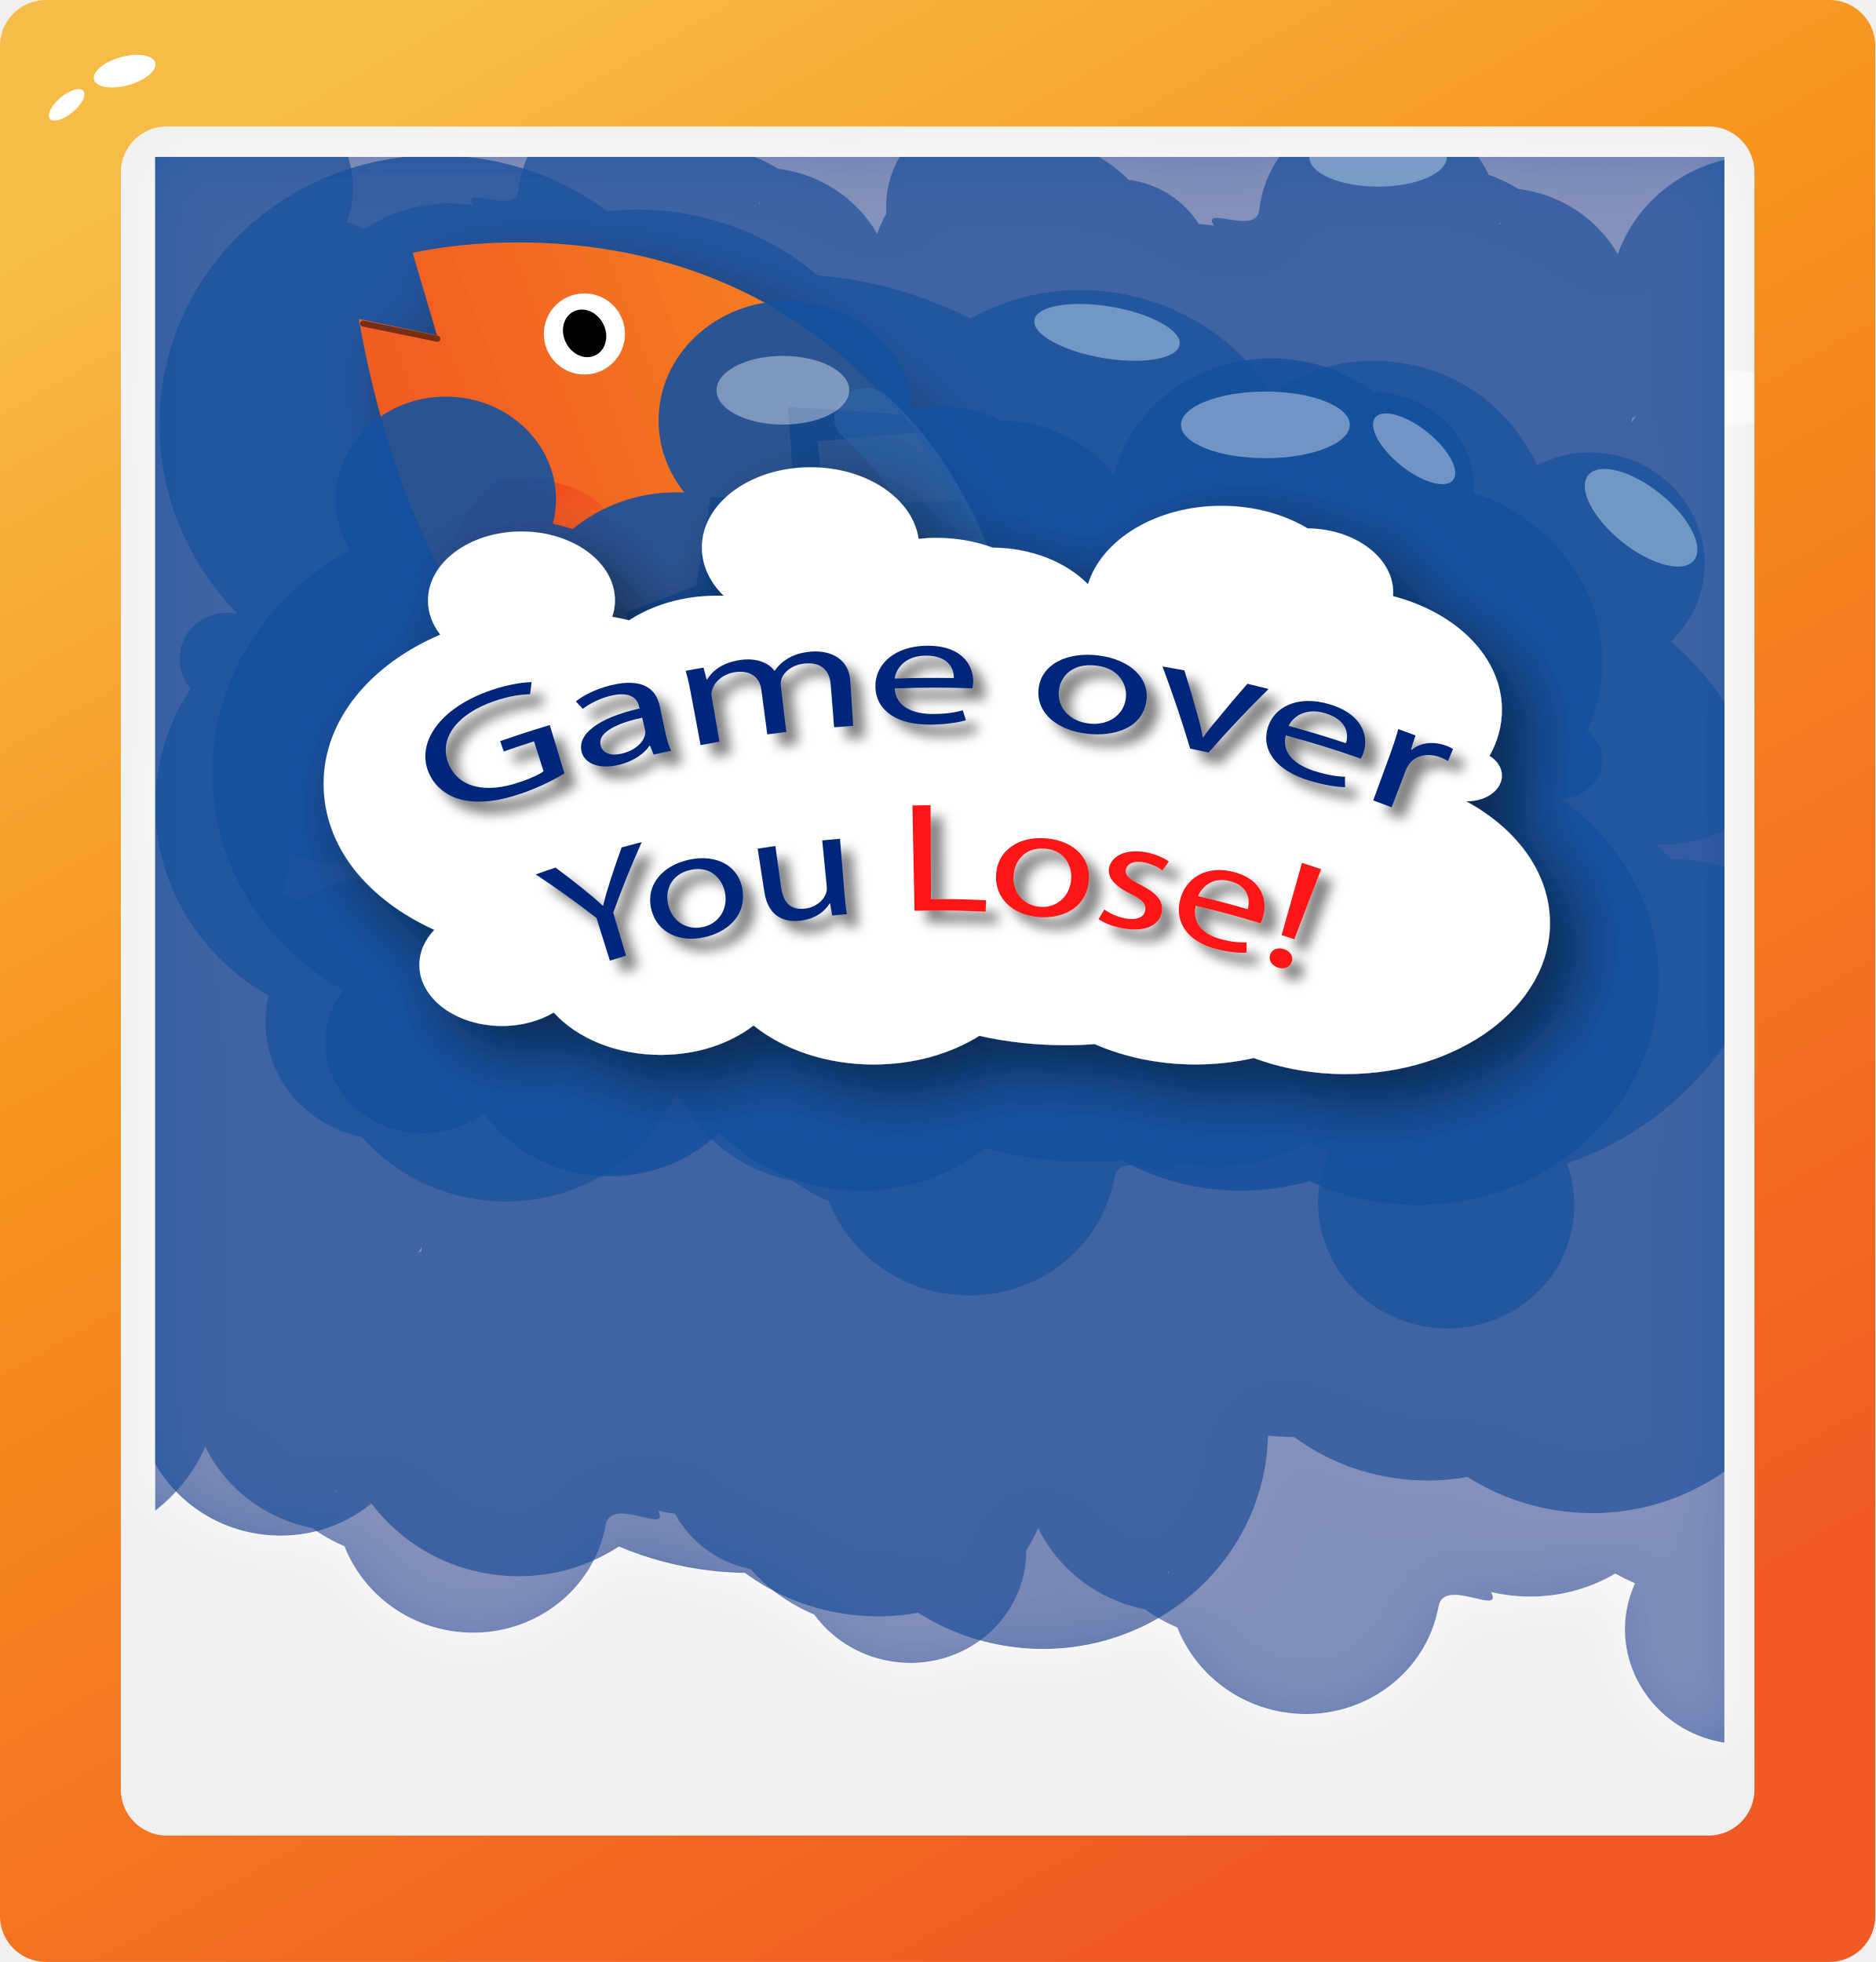
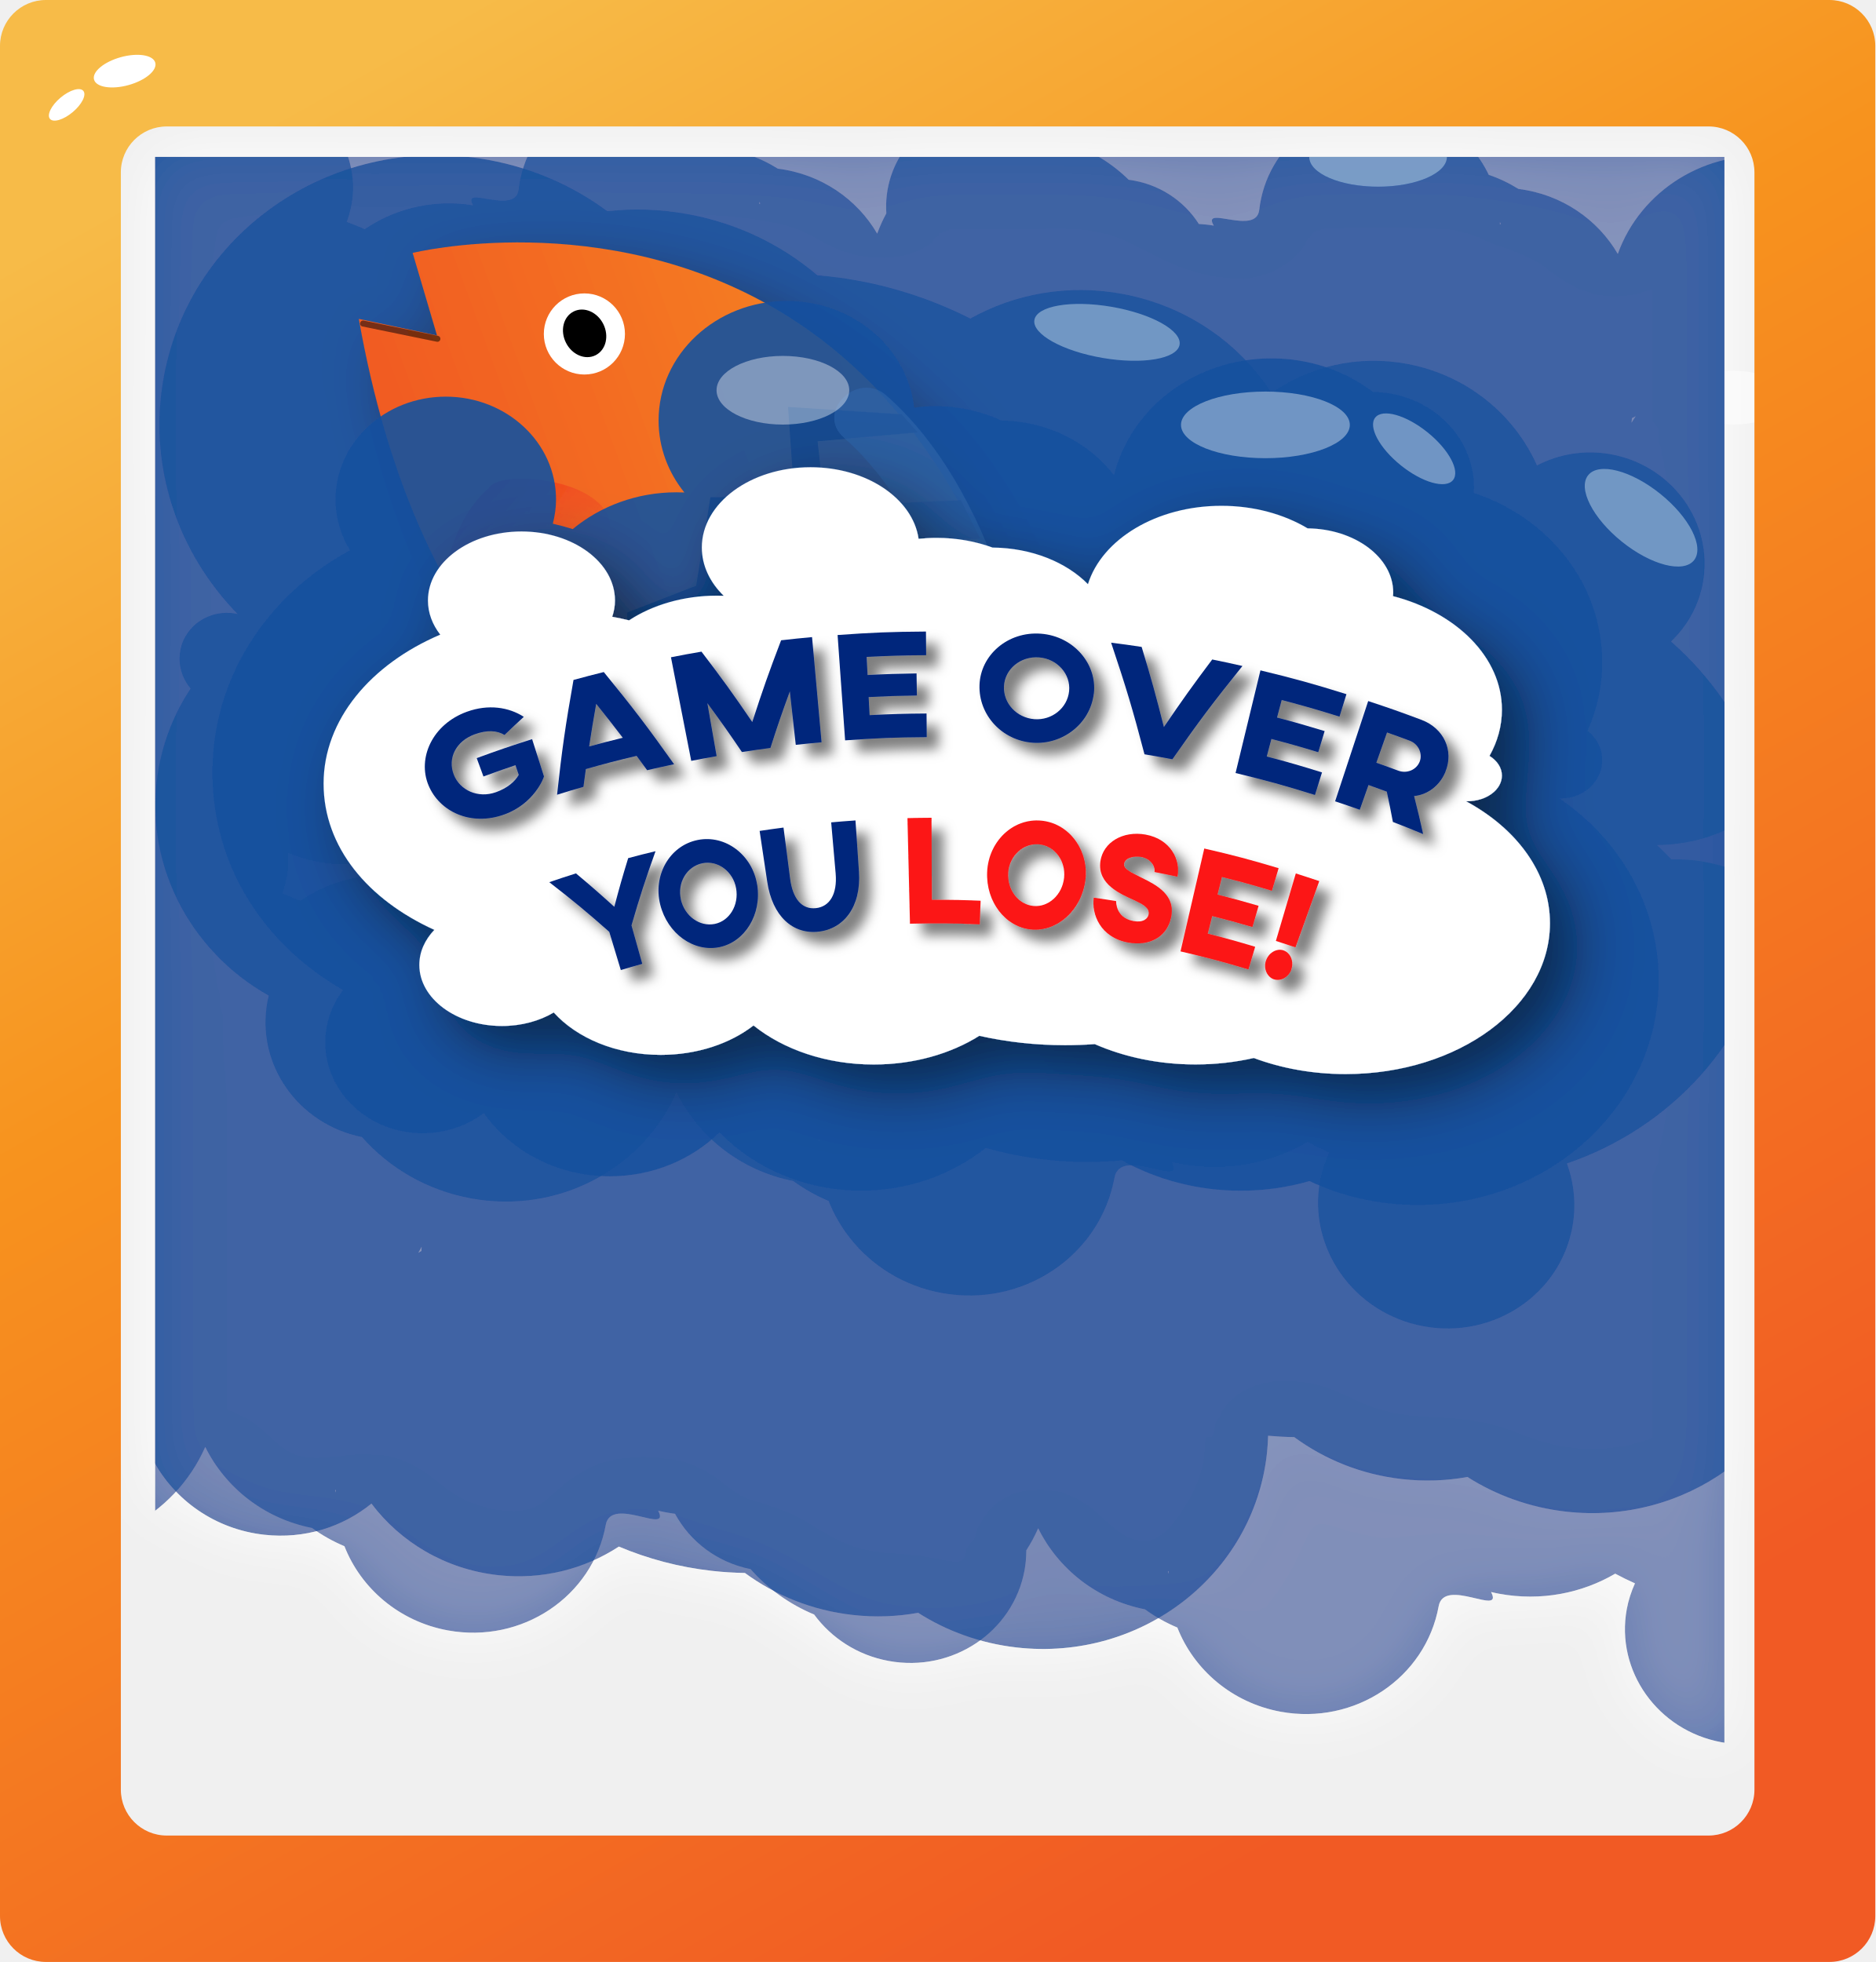
<svg xmlns="http://www.w3.org/2000/svg" viewBox="0 0 313.46 328">
  <defs>
    <style>
      .cls-1 {
        fill: #fc1515;
      }

      .cls-2, .cls-3, .cls-4, .cls-5 {
        fill: #fff;
      }

      .cls-6 {
        fill: url(#linear-gradient-2);
        opacity: .9;
      }

      .cls-7, .cls-8 {
        opacity: .51;
      }

      .cls-3 {
        opacity: .39;
      }

      .cls-9, .cls-8 {
        stroke: #000;
        stroke-miterlimit: 10;
      }

      .cls-10 {
        fill: url(#New_Gradient_Swatch);
      }

      .cls-11 {
        filter: url(#drop-shadow-4);
      }

      .cls-12 {
        fill: url(#linear-gradient-6);
      }

      .cls-13 {
        fill: url(#linear-gradient-3);
        opacity: .95;
      }

      .cls-14 {
        isolation: isolate;
      }

      .cls-4 {
        opacity: .49;
      }

      .cls-15 {
        opacity: .65;
      }

      .cls-5 {
        filter: url(#drop-shadow-3);
      }

      .cls-16 {
        filter: url(#outer-glow-1);
      }

      .cls-17 {
        fill: url(#linear-gradient);
        opacity: .85;
      }

      .cls-18 {
        fill: url(#linear-gradient-5);
        mix-blend-mode: multiply;
      }

      .cls-8 {
        stroke-linecap: round;
      }

      .cls-8, .cls-19 {
        fill: none;
      }

      .cls-20 {
        filter: url(#drop-shadow-2);
      }

      .cls-21 {
        clip-path: url(#clippath);
      }

      .cls-22 {
        fill: #00267c;
      }

      .cls-23 {
        fill: url(#linear-gradient-7);
      }

      .cls-24 {
        fill: url(#linear-gradient-4);
      }
    </style>
    <filter id="outer-glow-1" filterUnits="userSpaceOnUse">
      <feOffset dx="0" dy="0" />
      <feGaussianBlur result="blur" stdDeviation="5" />
      <feFlood flood-color="#fff" flood-opacity="1" />
      <feComposite in2="blur" operator="in" />
      <feComposite in="SourceGraphic" />
    </filter>
    <clipPath id="clippath">
      <rect class="cls-19" x="25.93" y="26.23" width="262.3" height="275.53" />
    </clipPath>
-     <linearGradient id="linear-gradient" x1="570.73" y1="-124.5" x2="570.73" y2="-124.5" gradientUnits="userSpaceOnUse">
+     <linearGradient id="linear-gradient" x1="-110.27" y1="-124.5" x2="-110.27" y2="-124.5" gradientUnits="userSpaceOnUse">
      <stop offset="0" stop-color="#0071bc" stop-opacity=".8" />
      <stop offset=".04" stop-color="#1f6ea8" stop-opacity=".81" />
      <stop offset=".13" stop-color="#6f6675" stop-opacity=".85" />
      <stop offset=".27" stop-color="#ee5a25" stop-opacity=".9" />
      <stop offset=".27" stop-color="#f15a24" stop-opacity=".9" />
      <stop offset=".32" stop-color="#c35039" stop-opacity=".92" />
      <stop offset=".37" stop-color="#9b484c" stop-opacity=".94" />
      <stop offset=".43" stop-color="#79405d" stop-opacity=".96" />
      <stop offset=".5" stop-color="#5d3b6a" stop-opacity=".97" />
      <stop offset=".57" stop-color="#483674" stop-opacity=".99" />
      <stop offset=".66" stop-color="#39337b" stop-opacity=".99" />
      <stop offset=".77" stop-color="#30317f" stop-opacity="1" />
      <stop offset="1" stop-color="#2e3181" />
    </linearGradient>
-     <linearGradient id="linear-gradient-2" x1="-789.61" y1="-172" x2="-789.61" y2="-172" gradientTransform="translate(387.05 237.39) rotate(176)" gradientUnits="userSpaceOnUse">
+     <linearGradient id="linear-gradient-2" x1="-984.79" y1="-167.04" x2="-984.79" y2="-167.04" gradientTransform="translate(-488.3 255.96) rotate(176)" gradientUnits="userSpaceOnUse">
      <stop offset="0" stop-color="#0071bc" stop-opacity=".8" />
      <stop offset=".04" stop-color="#1f6ea8" stop-opacity=".81" />
      <stop offset=".13" stop-color="#6f6675" stop-opacity=".85" />
      <stop offset=".27" stop-color="#ee5a25" stop-opacity=".9" />
      <stop offset=".27" stop-color="#f15a24" stop-opacity=".9" />
      <stop offset=".32" stop-color="#c85137" stop-opacity=".92" />
      <stop offset=".38" stop-color="#9f484b" stop-opacity=".94" />
      <stop offset=".44" stop-color="#7b415b" stop-opacity=".96" />
      <stop offset=".51" stop-color="#5f3b69" stop-opacity=".97" />
      <stop offset=".59" stop-color="#493673" stop-opacity=".99" />
      <stop offset=".68" stop-color="#39337b" stop-opacity=".99" />
      <stop offset=".79" stop-color="#30317f" stop-opacity="1" />
      <stop offset="1" stop-color="#2e3181" />
    </linearGradient>
-     <linearGradient id="linear-gradient-3" x1="-875.15" y1="10.55" x2="-875.15" y2="10.55" gradientTransform="translate(367.89 280.71) rotate(-169.59) scale(.88 .91)" gradientUnits="userSpaceOnUse">
+     <linearGradient id="linear-gradient-3" x1="-1041.46" y1="-50.12" x2="-1041.46" y2="-50.12" gradientTransform="translate(-446.36 200.04) rotate(-169.59) scale(.88 .91)" gradientUnits="userSpaceOnUse">
      <stop offset="0" stop-color="#0071bc" stop-opacity=".8" />
      <stop offset=".04" stop-color="#1f6ea8" stop-opacity=".81" />
      <stop offset=".13" stop-color="#6f6675" stop-opacity=".85" />
      <stop offset=".27" stop-color="#ee5a25" stop-opacity=".9" />
      <stop offset=".27" stop-color="#f15a24" stop-opacity=".9" />
      <stop offset=".32" stop-color="#c35039" stop-opacity=".92" />
      <stop offset=".37" stop-color="#9b484c" stop-opacity=".94" />
      <stop offset=".43" stop-color="#79405d" stop-opacity=".96" />
      <stop offset=".5" stop-color="#5d3b6a" stop-opacity=".97" />
      <stop offset=".57" stop-color="#483674" stop-opacity=".99" />
      <stop offset=".66" stop-color="#39337b" stop-opacity=".99" />
      <stop offset=".77" stop-color="#30317f" stop-opacity="1" />
      <stop offset="1" stop-color="#2e3181" />
    </linearGradient>
    <filter id="drop-shadow-2" filterUnits="userSpaceOnUse">
      <feOffset dx="5" dy="5" />
      <feGaussianBlur result="blur-2" stdDeviation="5" />
      <feFlood flood-color="#000" flood-opacity=".5" />
      <feComposite in2="blur-2" operator="in" />
      <feComposite in="SourceGraphic" />
    </filter>
-     <linearGradient id="New_Gradient_Swatch" data-name="New Gradient Swatch" x1="220.9" y1="377.79" x2="163.29" y2="477.57" gradientTransform="translate(263.1 -348.51) rotate(39.82)" gradientUnits="userSpaceOnUse">
+     <linearGradient id="New_Gradient_Swatch" data-name="New Gradient Swatch" x1="123.13" y1="95.89" x2="65.52" y2="195.66" gradientTransform="translate(157.64 -69.39) rotate(39.82)" gradientUnits="userSpaceOnUse">
      <stop offset="0" stop-color="#f7931e" />
      <stop offset="1" stop-color="#f15a24" />
    </linearGradient>
-     <linearGradient id="linear-gradient-4" x1="66.84" y1="582.4" x2="66.84" y2="523.35" gradientTransform="translate(327.59 -391.86) rotate(32.63)" gradientUnits="userSpaceOnUse">
+     <linearGradient id="linear-gradient-4" x1=".93" y1="345.26" x2=".93" y2="286.2" gradientTransform="translate(255.21 -156.61) rotate(32.63)" gradientUnits="userSpaceOnUse">
      <stop offset="0" stop-color="#f7931e" />
      <stop offset="1" stop-color="#f15a24" />
    </linearGradient>
-     <linearGradient id="linear-gradient-5" x1="67.2" y1="552.78" x2="14.88" y2="552.15" gradientTransform="translate(327.59 -391.86) rotate(32.63)" gradientUnits="userSpaceOnUse">
+     <linearGradient id="linear-gradient-5" x1="1.29" y1="315.64" x2="-51.03" y2="315" gradientTransform="translate(255.21 -156.61) rotate(32.63)" gradientUnits="userSpaceOnUse">
      <stop offset="0" stop-color="#fff" stop-opacity="0" />
      <stop offset=".02" stop-color="#fff5f5" stop-opacity=".04" />
      <stop offset=".11" stop-color="#ffbcbc" stop-opacity=".26" />
      <stop offset=".22" stop-color="#ff8a8a" stop-opacity=".46" />
      <stop offset=".32" stop-color="#ff5f5f" stop-opacity=".62" />
      <stop offset=".42" stop-color="#ff3d3d" stop-opacity=".76" />
      <stop offset=".53" stop-color="#f22" stop-opacity=".87" />
      <stop offset=".63" stop-color="#ff0f0f" stop-opacity=".94" />
      <stop offset=".74" stop-color="#ff0303" stop-opacity=".99" />
      <stop offset=".85" stop-color="red" />
    </linearGradient>
-     <linearGradient id="linear-gradient-6" x1="570.73" y1="-124.5" x2="570.73" y2="-124.5" gradientUnits="userSpaceOnUse">
+     <linearGradient id="linear-gradient-6" x1="-110.27" y1="-124.5" x2="-110.27" y2="-124.5" gradientUnits="userSpaceOnUse">
      <stop offset="0" stop-color="#0071bc" stop-opacity=".8" />
      <stop offset=".22" stop-color="#f15a24" stop-opacity=".9" />
      <stop offset=".22" stop-color="#ef5924" stop-opacity=".9" />
      <stop offset=".28" stop-color="#c1503a" stop-opacity=".93" />
      <stop offset=".33" stop-color="#9a474d" stop-opacity=".95" />
      <stop offset=".4" stop-color="#78405d" stop-opacity=".96" />
      <stop offset=".47" stop-color="#5d3a6a" stop-opacity=".98" />
      <stop offset=".55" stop-color="#483674" stop-opacity=".99" />
      <stop offset=".64" stop-color="#39337b" stop-opacity=".99" />
      <stop offset=".76" stop-color="#30317f" stop-opacity="1" />
      <stop offset="1" stop-color="#2e3181" />
    </linearGradient>
    <filter id="drop-shadow-3" filterUnits="userSpaceOnUse">
      <feOffset dx="4" dy="4" />
      <feGaussianBlur result="blur-3" stdDeviation="5" />
      <feFlood flood-color="#000" flood-opacity=".5" />
      <feComposite in2="blur-3" operator="in" />
      <feComposite in="SourceGraphic" />
    </filter>
    <linearGradient id="linear-gradient-7" x1="68.11" y1="6.64" x2="232.43" y2="298.42" gradientUnits="userSpaceOnUse">
      <stop offset="0" stop-color="#f7bb48" />
      <stop offset=".39" stop-color="#f7931e" />
      <stop offset="1" stop-color="#f15a24" />
    </linearGradient>
    <filter id="drop-shadow-4" filterUnits="userSpaceOnUse">
      <feOffset dx="2" dy="2" />
      <feGaussianBlur result="blur-4" stdDeviation="1" />
      <feFlood flood-color="#000" flood-opacity=".5" />
      <feComposite in2="blur-4" operator="in" />
      <feComposite in="SourceGraphic" />
    </filter>
  </defs>
  <g class="cls-14">
    <g id="Layer_2" data-name="Layer 2">
      <g id="UI_elements" data-name="UI elements">
        <ellipse class="cls-4" cx="289.81" cy="66.48" rx="8.69" ry="4.49" />
      </g>
      <g id="Layer_7" data-name="Layer 7">
        <g class="cls-16">
          <g class="cls-21">
            <path class="cls-17" d="m346.59,60.94c2.45-2.33,4.21-5.39,4.86-8.94,1.68-9.13-4.59-17.94-14-19.66-4.05-.74-8.01-.05-11.35,1.7-3.47-7.8-10.73-13.85-19.94-15.54-7.54-1.38-14.9.43-20.62,4.46-4.95-7.63-13.03-13.34-22.84-15.14-8.31-1.53-16.44,0-23.2,3.78-5.29-2.68-11.06-4.67-17.21-5.8-2.07-.38-4.13-.65-6.18-.83-5.44-4.62-12.17-7.94-19.76-9.34-4.18-.77-8.33-.9-12.33-.46-5.18-3.83-11.32-6.58-18.12-7.83-23.28-4.28-45.51,10.57-49.66,33.16-.21,1.14-.36,2.28-.48,3.42-1.64-.27-3.28-.47-4.91-.61-5.44-4.62-12.17-7.94-19.76-9.34-4.18-.77-8.33-.9-12.33-.46-5.18-3.83-11.32-6.58-18.12-7.83C38.46,1.59,17.24,14.88,11.7,35.68c-.21-.04-.42-.1-.64-.14-23.28-4.28-45.51,10.57-49.66,33.16-2.5,13.6,2.14,26.91,11.3,36.28-.11-.03-.22-.06-.34-.08-3.96-.73-7.75,1.8-8.45,5.64-.25,1.34-.08,2.66.4,3.85-4.13,5.12-7.08,11.27-8.34,18.14-2.5,13.6,2.14,26.91,11.3,36.28-.11-.03-.22-.06-.34-.08-3.96-.73-7.75,1.8-8.45,5.64-.39,2.14.25,4.24,1.58,5.8-2.36,3.55-4.05,7.61-4.86,12.04-2.61,14.23,4.55,28.04,16.81,34.91-.08.32-.17.64-.23.97-1.75,9.52,4.71,18.69,14.46,20.63,4.15,4.71,9.91,8.13,16.64,9.37,13.42,2.46,26.31-4.56,31.43-16.2,3.33,6.75,9.77,11.96,17.85,13.55,1.65,1.21,3.47,2.23,5.41,3.05,2.76,7.03,9.12,12.57,17.27,14.07,12.38,2.27,24.21-5.62,26.41-17.64.9-4.91,10.92,1.79,8.76-2.37.45.11.91.2,1.37.29.48.09.97.16,1.45.23,2.49,4.6,7.01,8.13,12.63,9.25,2.85,3.23,6.46,5.86,10.62,7.59,2.87,3.91,7.23,6.8,12.45,7.76,10.65,1.96,20.82-4.84,22.72-15.17.2-1.11.29-2.22.29-3.31.75-1.17,1.42-2.4,1.99-3.7,3.33,6.75,9.77,11.96,17.85,13.55,1.65,1.21,3.47,2.23,5.41,3.05,2.76,7.03,9.12,12.57,17.27,14.07,12.38,2.27,24.21-5.62,26.41-17.64.9-4.91,10.92,1.79,8.76-2.37.45.11.91.2,1.37.29,6.97,1.28,13.79-.09,19.38-3.36,1.08.58,2.18,1.12,3.3,1.62-.61,1.35-1.09,2.79-1.37,4.31-1.9,10.33,5.19,20.3,15.84,22.25s20.82-4.84,22.72-15.17c.62-3.37.27-6.69-.84-9.72,15.85-5.4,28.3-18.68,31.47-35.93,3.08-16.77-3.36-33.14-15.56-43.85,2.45-2.33,4.21-5.39,4.86-8.94,1.12-6.09-1.3-12.03-5.82-15.83,3.52-2.74,6.08-6.69,6.94-11.36.62-3.37.27-6.69-.84-9.72,15.85-5.4,28.3-18.68,31.47-35.93,3.08-16.77-3.36-33.14-15.56-43.85Zm-55.57,76.49c1.08.58,2.18,1.12,3.3,1.62-.61,1.35-1.09,2.79-1.37,4.31-.2,1.12-.3,2.23-.3,3.32-2.32-1.18-4.85-2.06-7.55-2.56-1.94-.36-3.86-.5-5.75-.45-.78-.83-1.59-1.63-2.43-2.41,5.08-.02,9.93-1.39,14.1-3.83Zm-18.24-67.53c.21-.11.42-.21.62-.32-.24.36-.47.72-.7,1.09.02-.26.06-.51.08-.77ZM56.12,249.07c-.01.14-.01.28-.02.42-.12-.27-.13-.43.02-.42Zm139.21,13.58c-.01.14-.01.28-.02.42-.12-.27-.13-.43.02-.42Z" />
            <path class="cls-6" d="m5.83,221.59c-2.02,2.21-3.38,5.02-3.74,8.19-.92,8.17,5.16,15.55,13.58,16.5,3.62.41,7.08-.45,9.92-2.2,3.54,6.67,10.33,11.57,18.57,12.49,6.74.76,13.13-1.3,17.93-5.21,4.84,6.44,12.33,10.97,21.1,11.96,7.43.83,14.52-1.02,20.25-4.77,4.84,2.04,10.05,3.44,15.56,4.06,1.85.21,3.69.32,5.51.35,5.09,3.74,11.24,6.26,18.03,7.02,3.74.42,7.41.28,10.92-.36,4.81,3.06,10.4,5.11,16.49,5.8,20.82,2.34,39.53-12.14,41.8-32.35.11-1.02.18-2.04.21-3.05,1.47.13,2.93.21,4.37.23,5.09,3.74,11.24,6.26,18.03,7.02,3.74.42,7.41.28,10.92-.36,4.81,3.06,10.4,5.11,16.49,5.8,19.83,2.23,37.75-10.82,41.36-29.53.19.02.38.06.57.08,20.82,2.34,39.53-12.14,41.8-32.35,1.37-12.17-3.55-23.63-12.22-31.34.1.02.2.04.3.05,3.54.4,6.73-2.07,7.12-5.51.13-1.2-.09-2.36-.59-3.37,3.33-4.78,5.55-10.39,6.24-16.54,1.37-12.17-3.55-23.63-12.22-31.34.1.02.2.04.3.05,3.54.4,6.73-2.07,7.12-5.51.22-1.91-.48-3.73-1.76-5.03,1.86-3.28,3.1-6.97,3.55-10.93,1.43-12.72-5.75-24.48-17-29.79.05-.29.11-.57.14-.87.96-8.52-5.32-16.22-14.04-17.33-3.96-3.9-9.25-6.57-15.28-7.25-12-1.35-22.95,5.65-26.75,16.25-3.36-5.76-9.36-9.96-16.6-10.86-1.54-.96-3.2-1.76-4.97-2.36-2.87-6.04-8.83-10.54-16.12-11.35-11.07-1.24-21.03,6.46-22.24,17.21-.49,4.39-9.75-.91-7.59,2.63-.4-.07-.81-.12-1.22-.17-.43-.05-.86-.08-1.29-.11-2.48-3.91-6.7-6.74-11.73-7.39-2.72-2.68-6.06-4.77-9.84-6.04-2.78-3.28-6.81-5.56-11.48-6.08-9.52-1.07-18.08,5.56-19.12,14.8-.11.99-.12,1.98-.06,2.94-.59,1.08-1.1,2.21-1.53,3.39-3.36-5.76-9.36-9.96-16.6-10.86-1.54-.96-3.2-1.76-4.97-2.36-2.87-6.04-8.83-10.54-16.12-11.35-11.07-1.24-21.03,6.46-22.24,17.21-.49,4.39-9.75-.91-7.59,2.63-.4-.07-.81-.12-1.22-.17-6.23-.7-12.17.93-16.91,4.16-.99-.44-1.99-.85-3.02-1.22.46-1.23.79-2.53.95-3.89,1.04-9.24-5.84-17.6-15.36-18.67s-18.08,5.56-19.12,14.8c-.34,3.01.18,5.93,1.34,8.53C12.12,43.66,1.95,56.15.21,71.58c-1.68,15,5.01,29.06,16.45,37.76-2.02,2.21-3.38,5.02-3.74,8.19-.61,5.45,1.89,10.54,6.12,13.62-2.94,2.64-4.95,6.28-5.42,10.46-.34,3.01.18,5.93,1.34,8.53-13.66,5.75-23.84,18.24-25.57,33.67-1.68,15,5.01,29.06,16.45,37.76Zm44.34-70.98c-.99-.44-1.99-.85-3.02-1.22.46-1.23.79-2.53.95-3.89.11-1,.13-1.98.06-2.95,2.12.9,4.41,1.52,6.82,1.79,1.73.19,3.44.2,5.11.04.74.68,1.5,1.34,2.29,1.98-4.49.33-8.68,1.84-12.21,4.26Zm20.28,58.51c-.18.11-.36.21-.53.32.19-.33.37-.67.55-1,0,.23-.02.46-.02.68ZM250.71,37.52c0-.13,0-.25,0-.38.12.23.14.37,0,.38Zm-123.77-3.4c0-.13,0-.25,0-.38.12.23.14.37,0,.38Z" />
            <path class="cls-13" d="m39.75,102.68c-.12-.03-.24-.06-.37-.09-4.33-.8-8.47,1.97-9.24,6.17-.43,2.34.28,4.63,1.73,6.35-2.58,3.88-4.43,8.32-5.32,13.16-2.86,15.56,4.97,30.67,18.39,38.18-.09.35-.19.7-.25,1.06-1.91,10.41,5.15,20.44,15.81,22.57,4.54,5.15,10.84,8.89,18.2,10.25,14.67,2.7,28.77-4.98,34.37-17.72,3.64,7.38,10.68,13.08,19.52,14.82,3.47,2.53,7.56,4.35,12.09,5.18,1.38.25-9.13-12.22-7.76-12.16-.87,12.17,7.83,23.38,20.47,25.7,13.54,2.49,26.47-6.15,28.89-19.29.99-5.37,11.94,1.96,9.58-2.59.49.12.99.22,1.49.31,7.62,1.4,15.08-.09,21.19-3.67,1.18.63,2.38,1.22,3.61,1.77-.67,1.48-1.19,3.05-1.5,4.71-2.08,11.3,5.68,22.2,17.32,24.33,11.64,2.14,22.77-5.29,24.84-16.59.68-3.68.29-7.32-.91-10.63,17.33-5.91,30.95-20.42,34.41-39.3,3.37-18.34-3.67-36.24-17.01-47.96,2.68-2.55,4.6-5.9,5.32-9.77,1.83-9.99-5.02-19.61-15.31-21.51-4.42-.81-8.76-.05-12.41,1.86-3.79-8.53-11.74-15.15-21.81-17-8.24-1.51-16.29.47-22.55,4.87-5.42-8.35-14.25-14.58-24.98-16.56-9.09-1.67-17.98,0-25.37,4.13-5.79-2.93-12.1-5.11-18.82-6.34-2.26-.42-4.52-.71-6.76-.9-5.95-5.05-13.31-8.69-21.61-10.21-4.57-.84-9.11-.98-13.49-.5-5.67-4.19-12.38-7.2-19.82-8.57-25.45-4.68-49.77,11.56-54.31,36.26-2.73,14.88,2.34,29.43,12.36,39.67Zm158.76,15.21c.03-.28.06-.56.09-.84.23-.12.46-.23.68-.35-.26.39-.52.79-.77,1.19Z" />
            <g id="Main" class="cls-20">
              <path class="cls-10" d="m166.05,139.17s-87.01,21.48-106.08-85.86l13.08,2.77-4.08-13.8s31.77-7.84,61.12,9.63c19.22,11.45,37.41,33.75,44.96,76.23l34.18,5.12-34.46,41.32-8.72-35.42Z" />
              <g>
                <polygon class="cls-9" points="150.34 102.33 137.28 103.04 136.5 115.82 124.3 118.61 125.39 129.76 112.06 133.29 107 130.63 120.41 126.39 119.59 114.91 132.14 111.7 133.28 98.5 146.65 97.41 144.72 84.78 160.3 84.16 163.06 89.57 148.14 90.03 150.34 102.33" />
                <polygon class="cls-9" points="152.37 71.87 136.09 73.32 137.57 86.5 123.7 88.18 121.98 102.08 108.87 105.96 109.26 117.96 95.05 122.54 91.22 119.03 105.03 114.04 105.33 102.74 116.82 98.29 119.18 83.63 133.33 83.49 132.26 68.57 150.5 69.75 152.37 71.87" />
              </g>
              <g>
                <path class="cls-9" d="m168.71,148.84l8.02.46-1.53-5.54,6.1-.31-.7-6.17,6.73.78-2.21-6.2,7.75-.78-.06-.02c-.09-.09-.21-.15-.34-.18l-8.9-.49,2.21,6.2-6.73-.78.7,6.17-6.1.31,1.53,5.54-6.61.55.14.46Z" />
                <path class="cls-9" d="m203.51,132.65l-9.28,1.49c-.14,0-.25.13-.23.28l1.02,7.02c.02.14-.08.26-.22.28l-7.51.66c-.12.01-.21.1-.22.22l-.7,7.51c0,.1-.08.19-.18.21l-7.13,1.87c-.11.03-.19.13-.18.25l.42,6.46c0,.11-.06.21-.17.25l-7.27,2.35c-.2.07-.23.34-.04.44l.44,1.31c.05.03,1.88-.44,1.94-.46l7.86-1.65c.11-.03.19-.14.18-.26l-.57-6.24c-.01-.12.07-.23.19-.26l6.9-1.63c.1-.02.18-.11.19-.22l.49-7.24c0-.12.11-.22.23-.22l7.3-.45c.14,0,.25-.14.22-.28l-1.17-6.8c-.02-.14.08-.28.23-.28l7.05-3.75c.18,0,1.71-.56,1.64-.71l-.56.05c-.04-.09-.77-.21-.87-.2Z" />
              </g>
              <circle class="cls-2" cx="97.68" cy="55.83" r="6.78" />
              <ellipse class="cls-9" cx="97.72" cy="55.73" rx="2.99" ry="3.59" transform="translate(-14.62 49.77) rotate(-26.66)" />
              <g class="cls-7">
                <path d="m91.88,93.02c-4.84,5.4-8.34,12.2-10.23,19.16-1.69,6.22,7.96,8.87,9.64,2.66,1.07-3.94,2.71-7.54,4.91-10.98,1.17-1.84,1.73-2.63,2.75-3.78,4.28-4.78-2.77-11.88-7.07-7.07h0Z" />
              </g>
              <path class="cls-24" d="m81.7,81.61s-20.64,15.21,4.38,63.45c0,0-4.42-33.79,11.31-48.74,15.74-14.96-13.45-18.96-15.69-14.71Z" />
              <path class="cls-18" d="m81.7,81.61s-20.64,15.21,4.38,63.45c0,0-4.42-33.79,11.31-48.74,15.74-14.96-13.45-18.96-15.69-14.71Z" />
              <g class="cls-15">
                <path class="cls-2" d="m141.07,73.19c7.82,6.86,13.21,16.88,16.55,26.55,2.09,6.05,11.75,3.45,9.64-2.66-3.88-11.23-10.04-22.99-19.13-30.97-4.82-4.23-11.92,2.82-7.07,7.07h0Z" />
              </g>
              <g class="cls-15">
                <path class="cls-2" d="m159.34,105.47c1.59,4.68,2.51,9.63,3.23,14.5.4,2.67,3.77,4.15,6.15,3.49,2.86-.79,3.89-3.47,3.49-6.15-.73-4.88-1.64-9.82-3.23-14.5-2.06-6.06-11.72-3.46-9.64,2.66h0Z" />
              </g>
              <line class="cls-8" x1="73.11" y1="56.64" x2="60.69" y2="54.09" />
            </g>
            <path class="cls-12" d="m260.62,133.46c.11,0,.22.02.33.02,3.79,0,6.86-2.86,6.86-6.4,0-1.97-.95-3.73-2.45-4.9,1.58-3.54,2.45-7.42,2.45-11.49,0-13.07-8.97-24.18-21.48-28.29.02-.3.05-.59.05-.9,0-8.75-7.53-15.85-16.88-15.98-4.64-3.51-10.55-5.61-16.98-5.61-12.83,0-23.56,8.35-26.31,19.53-4.22-5.46-11.07-9.04-18.81-9.13-3.32-1.54-7.07-2.41-11.03-2.41-1.21,0-2.39.08-3.56.24-1.15-10.03-10.25-17.83-21.3-17.83-11.84,0-21.43,8.95-21.43,19.99,0,4.51,1.61,8.68,4.31,12.03-.43-.02-.87-.03-1.31-.03-6.66,0-12.74,2.33-17.35,6.15-1.09-.34-2.2-.64-3.33-.9.34-1.3.54-2.65.54-4.05,0-9.5-8.25-17.19-18.43-17.19s-18.43,7.7-18.43,17.19c0,3.1.89,5.99,2.42,8.5-13.74,7.39-23,21.22-23,37.08s8.74,28.91,21.84,36.44c-1.87,2.47-2.98,5.48-2.98,8.74,0,8.39,7.29,15.19,16.29,15.19,3.87,0,7.42-1.26,10.21-3.36,4.53,6.36,12.28,10.56,21.08,10.56,7.21,0,13.7-2.82,18.31-7.33,5.88,5.98,14.32,9.73,23.7,9.73,7.94,0,15.21-2.69,20.82-7.14,5.35,1.52,11.02,2.35,16.9,2.35,1.98,0,3.93-.09,5.86-.27,5.82,3.22,12.61,5.07,19.86,5.07,4,0,7.85-.56,11.48-1.61,5.44,2.56,11.58,4,18.09,4,22.25,0,40.29-16.83,40.29-37.58,0-12.5-6.55-23.57-16.61-30.4Zm-136.61,11.34c.02.23.03.47.06.7-.17.13-.35.25-.52.38.16-.36.31-.72.47-1.08Z" />
            <path class="cls-5" d="m244.95,133.94c.09,0,.18.01.28.01,3.21,0,5.81-1.92,5.81-4.29,0-1.32-.81-2.5-2.08-3.29,1.34-2.38,2.08-4.98,2.08-7.72,0-8.78-7.61-16.23-18.21-18.99.02-.2.04-.4.04-.6,0-5.87-6.39-10.64-14.31-10.73-3.93-2.35-8.94-3.77-14.4-3.77-10.88,0-19.98,5.6-22.31,13.11-3.58-3.66-9.38-6.07-15.95-6.13-2.82-1.03-5.99-1.62-9.35-1.62-1.02,0-2.03.06-3.01.16-.98-6.73-8.69-11.97-18.06-11.97-10.04,0-18.17,6.01-18.17,13.42,0,3.03,1.36,5.83,3.66,8.07-.37-.01-.74-.02-1.11-.02-5.65,0-10.8,1.56-14.71,4.13-.93-.23-1.87-.43-2.82-.6.29-.87.46-1.78.46-2.72,0-6.37-7-11.54-15.63-11.54s-15.63,5.17-15.63,11.54c0,2.08.75,4.02,2.06,5.71-11.65,4.96-19.5,14.25-19.5,24.89s7.41,19.41,18.52,24.46c-1.59,1.66-2.52,3.68-2.52,5.87,0,5.63,6.18,10.2,13.81,10.2,3.28,0,6.29-.85,8.66-2.26,3.84,4.27,10.41,7.09,17.87,7.09,6.11,0,11.62-1.89,15.52-4.92,4.98,4.01,12.14,6.53,20.09,6.53,6.73,0,12.89-1.81,17.65-4.8,4.53,1.02,9.35,1.57,14.33,1.57,1.68,0,3.33-.06,4.97-.18,4.93,2.16,10.69,3.4,16.84,3.4,3.39,0,6.66-.38,9.74-1.08,4.61,1.72,9.82,2.69,15.34,2.69,18.87,0,34.16-11.3,34.16-25.23,0-8.39-5.55-15.82-14.09-20.41Zm-115.84,7.61c.02.16.03.31.05.47-.15.09-.3.17-.44.26.14-.24.27-.48.4-.73Z" />
            <ellipse class="cls-3" cx="211.51" cy="71.03" rx="14.11" ry="5.57" />
            <ellipse class="cls-3" cx="230.34" cy="26.23" rx="11.51" ry="4.98" />
            <ellipse class="cls-3" cx="185.02" cy="55.56" rx="4.34" ry="12.31" transform="translate(99.12 228.59) rotate(-80.31)" />
            <ellipse class="cls-3" cx="236.36" cy="75.01" rx="3.55" ry="8.34" transform="translate(29.76 212.16) rotate(-51.18)" />
            <ellipse class="cls-3" cx="274.29" cy="86.54" rx="5.13" ry="11.35" transform="translate(34.93 246.01) rotate(-51.18)" />
            <ellipse class="cls-3" cx="130.86" cy="65.24" rx="11.09" ry="5.74" />
          </g>
        </g>
        <path class="cls-23" d="m0,7.67v312.65c0,4.24,3.44,7.67,7.67,7.67h298.11c4.24,0,7.67-3.44,7.67-7.67V7.67c0-4.24-3.44-7.67-7.67-7.67H7.67C3.44,0,0,3.44,0,7.67Zm285.59,299.19H27.87c-4.24,0-7.67-3.44-7.67-7.67V28.81c0-4.24,3.44-7.67,7.67-7.67h257.71c4.24,0,7.67,3.44,7.67,7.67v270.38c0,4.24-3.44,7.67-7.67,7.67Z" />
        <g class="cls-11">
          <g>
-             <path class="cls-22" d="m94.34,129.31c-1.3.78-3.88,2.21-7.12,3.32-3.63,1.25-6.83,1.74-9.77,1.13-2.59-.54-4.81-2.18-5.84-4.71-1.98-4.84,1.77-10.69,10.5-13.67,3.01-1.03,5.52-1.34,6.75-1.34-.11.81-.16,1.21-.26,2.02-1.51.03-3.35.26-5.95,1.14-6.28,2.14-9.34,6.27-7.71,10.38,1.64,4.15,6.25,5.12,11.89,3.19,2.05-.7,3.39-1.35,4.03-1.83-.64-2-.96-3-1.6-5-2.03.65-3.04.99-5.06,1.69-.24-.69-.36-1.04-.6-1.73,3.3-1.14,4.96-1.68,8.29-2.69.98,3.24,1.48,4.86,2.46,8.1Z" />
-             <path class="cls-22" d="m109.26,126.16c-.24-.6-.37-.9-.61-1.5-.04.01-.07.02-.11.03-.77,1.19-2.46,2.5-4.96,3.14-3.55.91-5.84-.29-6.34-2.05-.84-2.94,2.59-5.74,9.67-7.34-.02-.1-.04-.15-.06-.26-.23-1.02-1.08-2.79-4.87-1.84-1.72.43-3.42,1.26-4.56,2.17-.46-.5-.7-.75-1.16-1.25,1.34-1.08,3.46-2.11,5.81-2.69,5.7-1.41,7.66.94,8.19,3.42.4,1.85.59,2.77.99,4.62.23,1.07.53,2.1.93,2.9-1.17.25-1.75.38-2.92.64Zm-1.92-6.18c-3.62.78-7.57,2.29-6.94,4.66.39,1.44,1.95,1.75,3.6,1.33,2.3-.58,3.53-1.93,3.81-3.1.06-.26.07-.53.02-.76-.2-.86-.29-1.28-.49-2.14Z" />
-             <path class="cls-22" d="m115.39,115.48c-.24-1.28-.48-2.33-.79-3.33,1.2-.23,1.8-.33,2.99-.54.2.79.3,1.19.51,1.98.05,0,.07-.01.12-.02.84-1.37,2.41-2.78,5.54-3.24,2.58-.38,4.68.42,5.67,1.8.03,0,.05,0,.08,0,.5-.77,1.17-1.4,1.91-1.88,1.07-.7,2.3-1.15,4.1-1.31,2.51-.23,6.33.6,6.61,4.98.19,2.97.29,4.46.48,7.43-1.28.08-1.91.13-3.19.23-.23-2.85-.34-4.28-.57-7.14-.19-2.42-1.64-3.79-4.4-3.51-1.95.19-3.36,1.33-3.81,2.51-.12.33-.18.76-.13,1.17.37,3.1.55,4.65.92,7.76-1.27.15-1.91.23-3.18.4-.4-3-.6-4.51-1-7.51-.27-1.99-1.78-3.28-4.38-2.89-2.13.32-3.49,1.72-3.83,2.95-.13.37-.14.77-.08,1.15.52,3.01.78,4.51,1.3,7.52-1.26.22-1.9.33-3.16.57-.68-3.63-1.02-5.44-1.7-9.06Z" />
-             <path class="cls-22" d="m149.55,115.08c.17,3.1,3.06,4.29,6.35,4.28,2.36,0,3.78-.27,5.03-.61.21.66.32.99.52,1.66-1.16.34-3.14.71-5.99.73-5.53.03-8.95-2.33-9.13-6.14-.18-3.81,3.07-7.01,8.63-7.05,6.23-.04,7.78,3.72,7.71,6.04-.01.47-.1.83-.14,1.07-5.19-.14-7.79-.14-12.98.02Zm9.88-1.73c.06-1.46-.85-3.78-4.72-3.75-3.48.03-4.95,2.24-5.17,3.84,3.95-.12,5.93-.14,9.89-.09Z" />
-             <path class="cls-22" d="m191.6,117.28c-.75,4.62-5.63,5.89-9.95,5.38-4.84-.58-8.38-3.35-8.07-7.33.33-4.22,4.7-6.39,9.95-5.76,5.45.66,8.69,3.9,8.07,7.71Zm-14.62-1.74c-.26,2.76,1.82,5.04,5.02,5.42,3.13.38,5.76-1.31,6.17-4.13.31-2.12-.88-5.07-4.93-5.56-4.05-.49-6.04,1.87-6.26,4.27Z" />
-             <path class="cls-22" d="m197.97,112.09c.95,3.07,1.41,4.61,2.26,7.68.37,1.25.64,2.37.79,3.47.04,0,.07.01.11.02.62-.94,1.36-1.85,2.21-2.84,2.02-2.47,3.05-3.69,5.16-6.11,1.42.34,2.13.51,3.54.87-4.17,4.16-6.18,6.28-10.03,10.62-1.23-.27-1.84-.4-3.07-.65-1.68-5.5-2.61-8.25-4.63-13.73,1.46.25,2.2.38,3.66.65Z" />
-             <path class="cls-22" d="m214.92,122.93c-.76,3.02,1.67,5.01,4.85,5.99,2.28.7,3.73.89,5.04.94,0,.7.01,1.04.01,1.74-1.23-.03-3.25-.27-6.01-1.11-5.35-1.64-7.93-4.91-6.97-8.6s5.04-5.78,10.42-4.14c6.02,1.83,6.41,5.89,5.65,8.09-.15.44-.34.77-.46.98-4.98-1.71-7.49-2.49-12.54-3.89Zm10.04,1.31c.49-1.38.3-3.87-3.45-5-3.37-1.02-5.43.65-6.12,2.11,3.85,1.07,5.76,1.65,9.57,2.89Z" />
-             <path class="cls-22" d="m232.51,125.64c.51-1.4.91-2.61,1.2-3.76,1.16.42,1.73.64,2.89,1.07-.31.94-.46,1.42-.77,2.36.06.02.09.03.15.06,1.42-1.28,3.79-1.51,5.99-.61.37.15.62.28.9.46-.33.8-.5,1.2-.83,2-.31-.19-.63-.35-1.07-.53-2.28-.93-4.36-.41-5.42,1.03-.18.27-.39.58-.53.95-.96,2.52-1.45,3.78-2.41,6.29-1.23-.47-1.84-.7-3.08-1.15,1.19-3.27,1.79-4.9,2.99-8.17Z" />
-             <path class="cls-22" d="m101.94,160.59c-.9-2.85-1.35-4.28-2.24-7.13-3.93-3.01-5.96-4.47-10.15-7.28,1.32-.47,1.97-.7,3.3-1.14,1.89,1.41,2.82,2.13,4.65,3.59,1.25,1,2.22,1.82,3.25,2.79.03,0,.04-.01.07-.02.28-1.29.69-2.61,1.17-4.14.73-2.24,1.11-3.36,1.91-5.59,1.34-.37,2.01-.54,3.36-.89-2.07,4.7-3.02,7.06-4.76,11.8.86,2.87,1.28,4.31,2.14,7.19-1.08.32-1.62.49-2.7.83Z" />
-             <path class="cls-22" d="m124.08,148.6c.8,4.61-2.72,7.3-6.36,8.09-4.07.89-7.82-.7-8.83-4.57-1.07-4.09,1.81-7.43,6.28-8.4,4.64-1.01,8.25,1.07,8.92,4.88Zm-12.36,2.73c.66,2.69,3.06,4.24,5.76,3.65,2.64-.57,4.24-2.97,3.7-5.77-.4-2.1-2.28-4.54-5.72-3.79-3.44.75-4.32,3.57-3.75,5.91Z" />
-             <path class="cls-22" d="m141.15,149.4c.11,1.3.24,2.44.41,3.43-.99.08-1.48.12-2.46.22-.14-.82-.21-1.22-.36-2.04-.03,0-.04,0-.06,0-.64,1.09-2.11,2.56-4.81,2.9-2.39.3-5.41-.35-6.1-4.74-.45-2.92-.68-4.38-1.13-7.3,1.18-.18,1.77-.27,2.96-.44.39,2.77.58,4.16.97,6.93.33,2.38,1.44,3.84,3.99,3.54,1.88-.23,3.07-1.42,3.49-2.49.13-.35.18-.78.14-1.2-.3-3.09-.46-4.63-.76-7.72,1.19-.12,1.78-.17,2.97-.27.3,3.67.46,5.5.76,9.16Z" />
-             <path class="cls-1" d="m152.51,134.65c1.21-.02,1.81-.03,3.03-.04.03,6.28.04,9.42.07,15.7,3.69-.02,5.54.02,9.22.19-.03.76-.05,1.14-.09,1.91-4.75-.22-7.13-.25-11.88-.15-.14-7.04-.21-10.56-.35-17.6Z" />
-             <path class="cls-1" d="m181.97,147.53c-.64,4.63-4.81,6.12-8.5,5.77-4.13-.39-7.19-3.05-6.98-7.04.23-4.23,3.96-6.53,8.49-6.1,4.7.45,7.51,3.53,6.99,7.36Zm-12.56-1.16c-.19,2.76,1.61,4.97,4.35,5.23,2.67.25,4.92-1.54,5.27-4.37.26-2.13-.79-5.02-4.27-5.35-3.49-.33-5.18,2.09-5.34,4.49Z" />
-             <path class="cls-1" d="m184.57,152.03c.76.57,2.14,1.27,3.53,1.51,2.02.35,3.12-.28,3.32-1.3.21-1.08-.48-1.85-2.46-2.82-2.65-1.3-3.83-2.72-3.6-4.22.31-2.01,2.69-3.36,6.17-2.72,1.64.3,3.01.95,3.83,1.54-.43.6-.64.89-1.06,1.49-.57-.43-1.65-1.07-3.14-1.35-1.73-.32-2.82.3-2.98,1.23-.17,1.03.71,1.65,2.64,2.64,2.58,1.33,3.73,2.7,3.35,4.55-.45,2.17-2.82,3.26-6.42,2.63-1.66-.29-3.14-.87-4.13-1.55.38-.65.57-.98.96-1.62Z" />
-             <path class="cls-1" d="m199.85,151.41c-.66,3.04,1.43,4.85,4.16,5.58,1.96.53,3.22.59,4.35.55,0,.69,0,1.03,0,1.72-1.06.07-2.8-.01-5.17-.64-4.6-1.23-6.81-4.3-5.98-8.02.83-3.72,4.35-6.06,9.02-4.82,5.23,1.38,5.54,5.35,4.87,7.57-.14.45-.3.78-.41,1-4.31-1.3-6.47-1.89-10.83-2.92Zm8.69.58c.44-1.4.28-3.83-2.97-4.69-2.92-.77-4.71,1.02-5.31,2.52,3.32.79,4.98,1.23,8.27,2.17Z" />
-             <path class="cls-1" d="m212.29,159.62c.29-.9,1.27-1.3,2.32-.95,1.12.37,1.6,1.26,1.3,2.15-.3.86-1.22,1.29-2.32.93-1.06-.35-1.58-1.26-1.3-2.13Zm1.92-3.3c1.38-4.83,2.06-7.24,3.41-12.08,1.29.42,1.93.63,3.21,1.07-1.81,4.68-2.71,7.03-4.49,11.72-.85-.29-1.28-.43-2.13-.71Z" />
+             <path class="cls-22" d="m87.55,119.84c-1.3,1.2-1.95,1.8-3.22,3.02-1.26-.75-2.89-.86-4.97-.11-3.17,1.15-4.58,4.02-3.51,6.76,1.02,2.61,4.04,4.01,7.07,2.92,1.86-.67,3.14-1.74,3.79-2.89-.22-.65-.33-.97-.55-1.62-2.15.73-3.22,1.1-5.35,1.89-.45-1.23-.68-1.84-1.13-3.07,3.68-1.35,5.54-1.98,9.26-3.17.79,2.49,1.19,3.74,1.98,6.23-.05.29-1.66,4.57-6.63,6.36-5.62,2.03-10.86-.5-12.67-4.89-1.88-4.53.64-10.2,6.44-12.29,3.55-1.28,6.95-.78,9.49.86Z" />
+             <path class="cls-22" d="m106.41,126.36c-3.41.81-5.11,1.25-8.49,2.21-.17,1.19-.24,1.79-.4,2.97-1.77.51-2.65.77-4.41,1.32.84-7.66,1.39-11.5,2.75-19.19,2.02-.55,3.03-.81,5.06-1.32,4.94,6.05,7.29,9.14,11.75,15.41-1.8.38-2.7.58-4.5,1-.7-.97-1.05-1.45-1.77-2.41Zm-2.31-3.02c-1.75-2.29-2.64-3.42-4.45-5.68-.51,2.86-.74,4.29-1.18,7.14,2.24-.62,3.37-.91,5.63-1.46Z" />
+             <path class="cls-22" d="m137.32,124.09c-1.72.16-2.58.24-4.31.43-.4-3.58-.59-5.37-.99-8.95-1.38,3.78-2.03,5.67-3.25,9.47-1.9.25-2.86.39-4.76.68-2.24-3.3-3.4-4.94-5.78-8.18.62,3.55.93,5.32,1.55,8.87-1.7.3-2.55.45-4.24.79-1.36-6.93-2.04-10.39-3.39-17.32,2.04-.4,3.05-.59,5.1-.94,3.54,4.65,5.24,7,8.49,11.77,1.78-5.49,2.74-8.22,4.82-13.67,2.07-.23,3.1-.34,5.17-.53.63,7.03.95,10.55,1.59,17.58Z" />
+             <path class="cls-22" d="m154.77,105.58c.01,1.58.02,2.37.03,3.95-3.98.03-5.97.09-9.95.29.06,1.21.09,1.82.16,3.03,3.28-.17,4.91-.22,8.19-.27.02,1.47.03,2.21.05,3.69-3.22.05-4.84.1-8.06.26.06,1.21.09,1.82.16,3.03,3.81-.2,5.71-.25,9.52-.28.01,1.58.02,2.37.03,3.95-5.46.04-8.19.15-13.64.54-.5-7.04-.76-10.56-1.26-17.61,5.9-.42,8.86-.54,14.77-.58Z" />
+             <path class="cls-22" d="m182.82,115.98c-.6,5-5.2,8.56-10.23,8.18-5.09-.39-9.03-4.6-8.87-9.63.16-5.01,4.73-9.01,10.26-8.59,5.47.42,9.44,5.07,8.85,10.05Zm-15.01-1.28c-.15,2.88,2.13,5.3,5.08,5.53,2.9.22,5.52-1.83,5.81-4.7.29-2.84-1.98-5.4-5.02-5.63-3.09-.24-5.72,1.95-5.87,4.8Z" />
+             <path class="cls-22" d="m195.96,126.93c-1.86-.35-2.79-.52-4.66-.83-1.96-7.48-3.08-11.22-5.58-18.66,2.04.26,3.06.4,5.1.71,1.62,5.35,2.36,8.03,3.72,13.4,3.11-4.57,4.73-6.84,8.08-11.3,2.02.41,3.03.63,5.05,1.09-4.93,6.12-7.27,9.24-11.71,15.59Z" />
+             <path class="cls-22" d="m225.06,116.03c-.47,1.51-.7,2.26-1.17,3.77-3.84-1.2-5.78-1.75-9.66-2.78-.31,1.17-.46,1.76-.78,2.94,3.2.84,4.79,1.3,7.96,2.26-.43,1.41-.64,2.12-1.07,3.53-3.12-.95-4.68-1.39-7.83-2.22-.31,1.17-.46,1.76-.78,2.94,3.71.98,5.56,1.51,9.24,2.66-.47,1.51-.71,2.26-1.18,3.77-5.27-1.64-7.93-2.38-13.27-3.67,1.66-6.86,2.49-10.29,4.16-17.16,5.78,1.4,8.66,2.2,14.37,3.98Z" />
+             <path class="cls-22" d="m241.6,129.03c-.97,2.35-3.02,3.84-5.24,4.05.64,2.54.95,3.81,1.51,6.35-2.01-.83-3.02-1.24-5.05-2.02-.38-2.03-.59-3.04-1.02-5.07-1.22-.45-1.83-.67-3.06-1.11-.58,1.65-.88,2.48-1.46,4.14-1.64-.58-2.47-.86-4.12-1.41,2.21-6.7,3.32-10.06,5.53-16.76,3.59,1.19,5.37,1.82,8.92,3.15,3.72,1.4,5.44,5.13,3.98,8.68Zm-9.76-6.59c-.72,2.03-1.07,3.04-1.79,5.07,1.47.52,2.2.78,3.66,1.33,1.45.54,3.05-.14,3.59-1.52.53-1.36-.22-2.96-1.68-3.5-1.51-.56-2.26-.84-3.78-1.37Z" />
+             <path class="cls-22" d="m105.55,154.71c.72,2.57,1.08,3.85,1.8,6.42-1.43.4-2.15.61-3.58,1.04-.77-2.55-1.16-3.83-1.93-6.39-3.87-3.42-5.88-5.08-10.03-8.3,1.78-.61,2.67-.9,4.46-1.47,2.62,2.2,3.9,3.32,6.41,5.59.86-3.26,1.32-4.89,2.32-8.14,1.83-.49,2.74-.72,4.57-1.16-1.77,4.95-2.57,7.43-4.02,12.4Z" />
+             <path class="cls-22" d="m126.56,147.91c.79,4.97-2.06,9.56-6.31,10.43-4.29.87-8.68-2.24-9.9-7.13-1.21-4.86,1.53-9.82,6.25-10.78,4.67-.95,9.17,2.53,9.95,7.48Zm-12.76,2.47c.65,2.81,3.17,4.59,5.67,4.08,2.45-.5,4.07-3.13,3.57-5.97-.5-2.81-3.05-4.71-5.63-4.18-2.63.54-4.24,3.28-3.6,6.06Z" />
+             <path class="cls-22" d="m143.57,145.75c.39,5.83-2.53,9.54-6.76,10-4.29.47-7.71-2.56-8.57-8.34-.51-3.4-.76-5.1-1.27-8.5,1.6-.24,2.39-.35,3.99-.56.44,3.41.66,5.11,1.1,8.52.43,3.37,1.96,5.21,4.32,4.95,2.32-.25,3.59-2.39,3.3-5.78-.3-3.42-.45-5.14-.75-8.56,1.62-.14,2.44-.21,4.06-.32.23,3.43.35,5.14.58,8.57Z" />
+             <path class="cls-1" d="m155.76,150.43c3.26-.01,4.89.02,8.15.15-.06,1.58-.1,2.37-.16,3.94-4.66-.19-6.99-.21-11.65-.1-.17-7.06-.25-10.59-.42-17.65,1.61-.04,2.41-.05,4.02-.06.02,5.48.03,8.22.05,13.71Z" />
+             <path class="cls-1" d="m181.41,147.19c-.66,4.99-4.7,8.58-9,8.2-4.34-.38-7.64-4.62-7.41-9.65.23-5,4.24-8.98,9.02-8.55,4.73.42,8.04,5.04,7.39,10.01Zm-12.89-1.26c-.18,2.88,1.72,5.31,4.24,5.53,2.48.22,4.78-1.84,5.1-4.7.32-2.84-1.58-5.38-4.19-5.61-2.66-.24-4.98,1.94-5.16,4.79Z" />
+             <path class="cls-1" d="m196.8,146.56c-1.53-.33-2.29-.48-3.83-.78.17-.87-.56-2.23-2.23-2.52-1.17-.21-2.69.12-2.85,1.12-.14.85.88,1.34,3,2.39,2.37,1.17,5.67,2.82,4.85,6.63-.71,3.3-3.65,4.8-7.16,4.17-4.7-.85-6.15-4.78-5.76-7.5,1.5.21,2.24.33,3.74.57,0,0-.15,2.79,2.88,3.34,1.64.3,2.4-.37,2.55-1.11.21-1.1-1.01-1.73-2.39-2.37-2.22-1.03-6.23-2.63-5.67-6.51.46-3.19,3.77-5.14,7.53-4.47,4.3.77,5.91,4.36,5.34,7.05Z" />
+             <path class="cls-1" d="m213.72,145.13c-.45,1.51-.68,2.27-1.13,3.78-3.32-1-4.99-1.46-8.35-2.3-.3,1.18-.45,1.77-.74,2.95,2.76.7,4.13,1.07,6.87,1.87-.41,1.42-.62,2.12-1.03,3.54-2.68-.78-4.03-1.15-6.73-1.83-.3,1.18-.45,1.77-.74,2.95,3.19.8,4.77,1.24,7.93,2.19-.45,1.51-.68,2.27-1.13,3.78-4.51-1.35-6.78-1.95-11.35-3.01,1.59-6.88,2.38-10.32,3.97-17.2,5.01,1.16,7.51,1.82,12.45,3.3Z" />
+             <path class="cls-1" d="m215.85,162.06c-.44,1.28-1.75,2.04-2.93,1.65-1.12-.37-1.74-1.76-1.34-3.05.43-1.36,1.78-2.16,2.92-1.79,1.21.4,1.8,1.84,1.34,3.19Zm.67-3.69c-1.3-.44-1.96-.65-3.26-1.07,1.34-4.51,2-6.77,3.33-11.28,1.57.5,2.35.75,3.92,1.28-1.6,4.43-2.39,6.64-3.98,11.07Z" />
          </g>
        </g>
        <g id="Highlight">
          <ellipse class="cls-2" cx="11.14" cy="17.54" rx="3.64" ry="1.58" transform="translate(-8.67 11.26) rotate(-40.01)" />
          <ellipse class="cls-2" cx="20.83" cy="11.89" rx="5.31" ry="2.42" transform="translate(-2.41 5.98) rotate(-15.45)" />
        </g>
      </g>
    </g>
  </g>
</svg>
